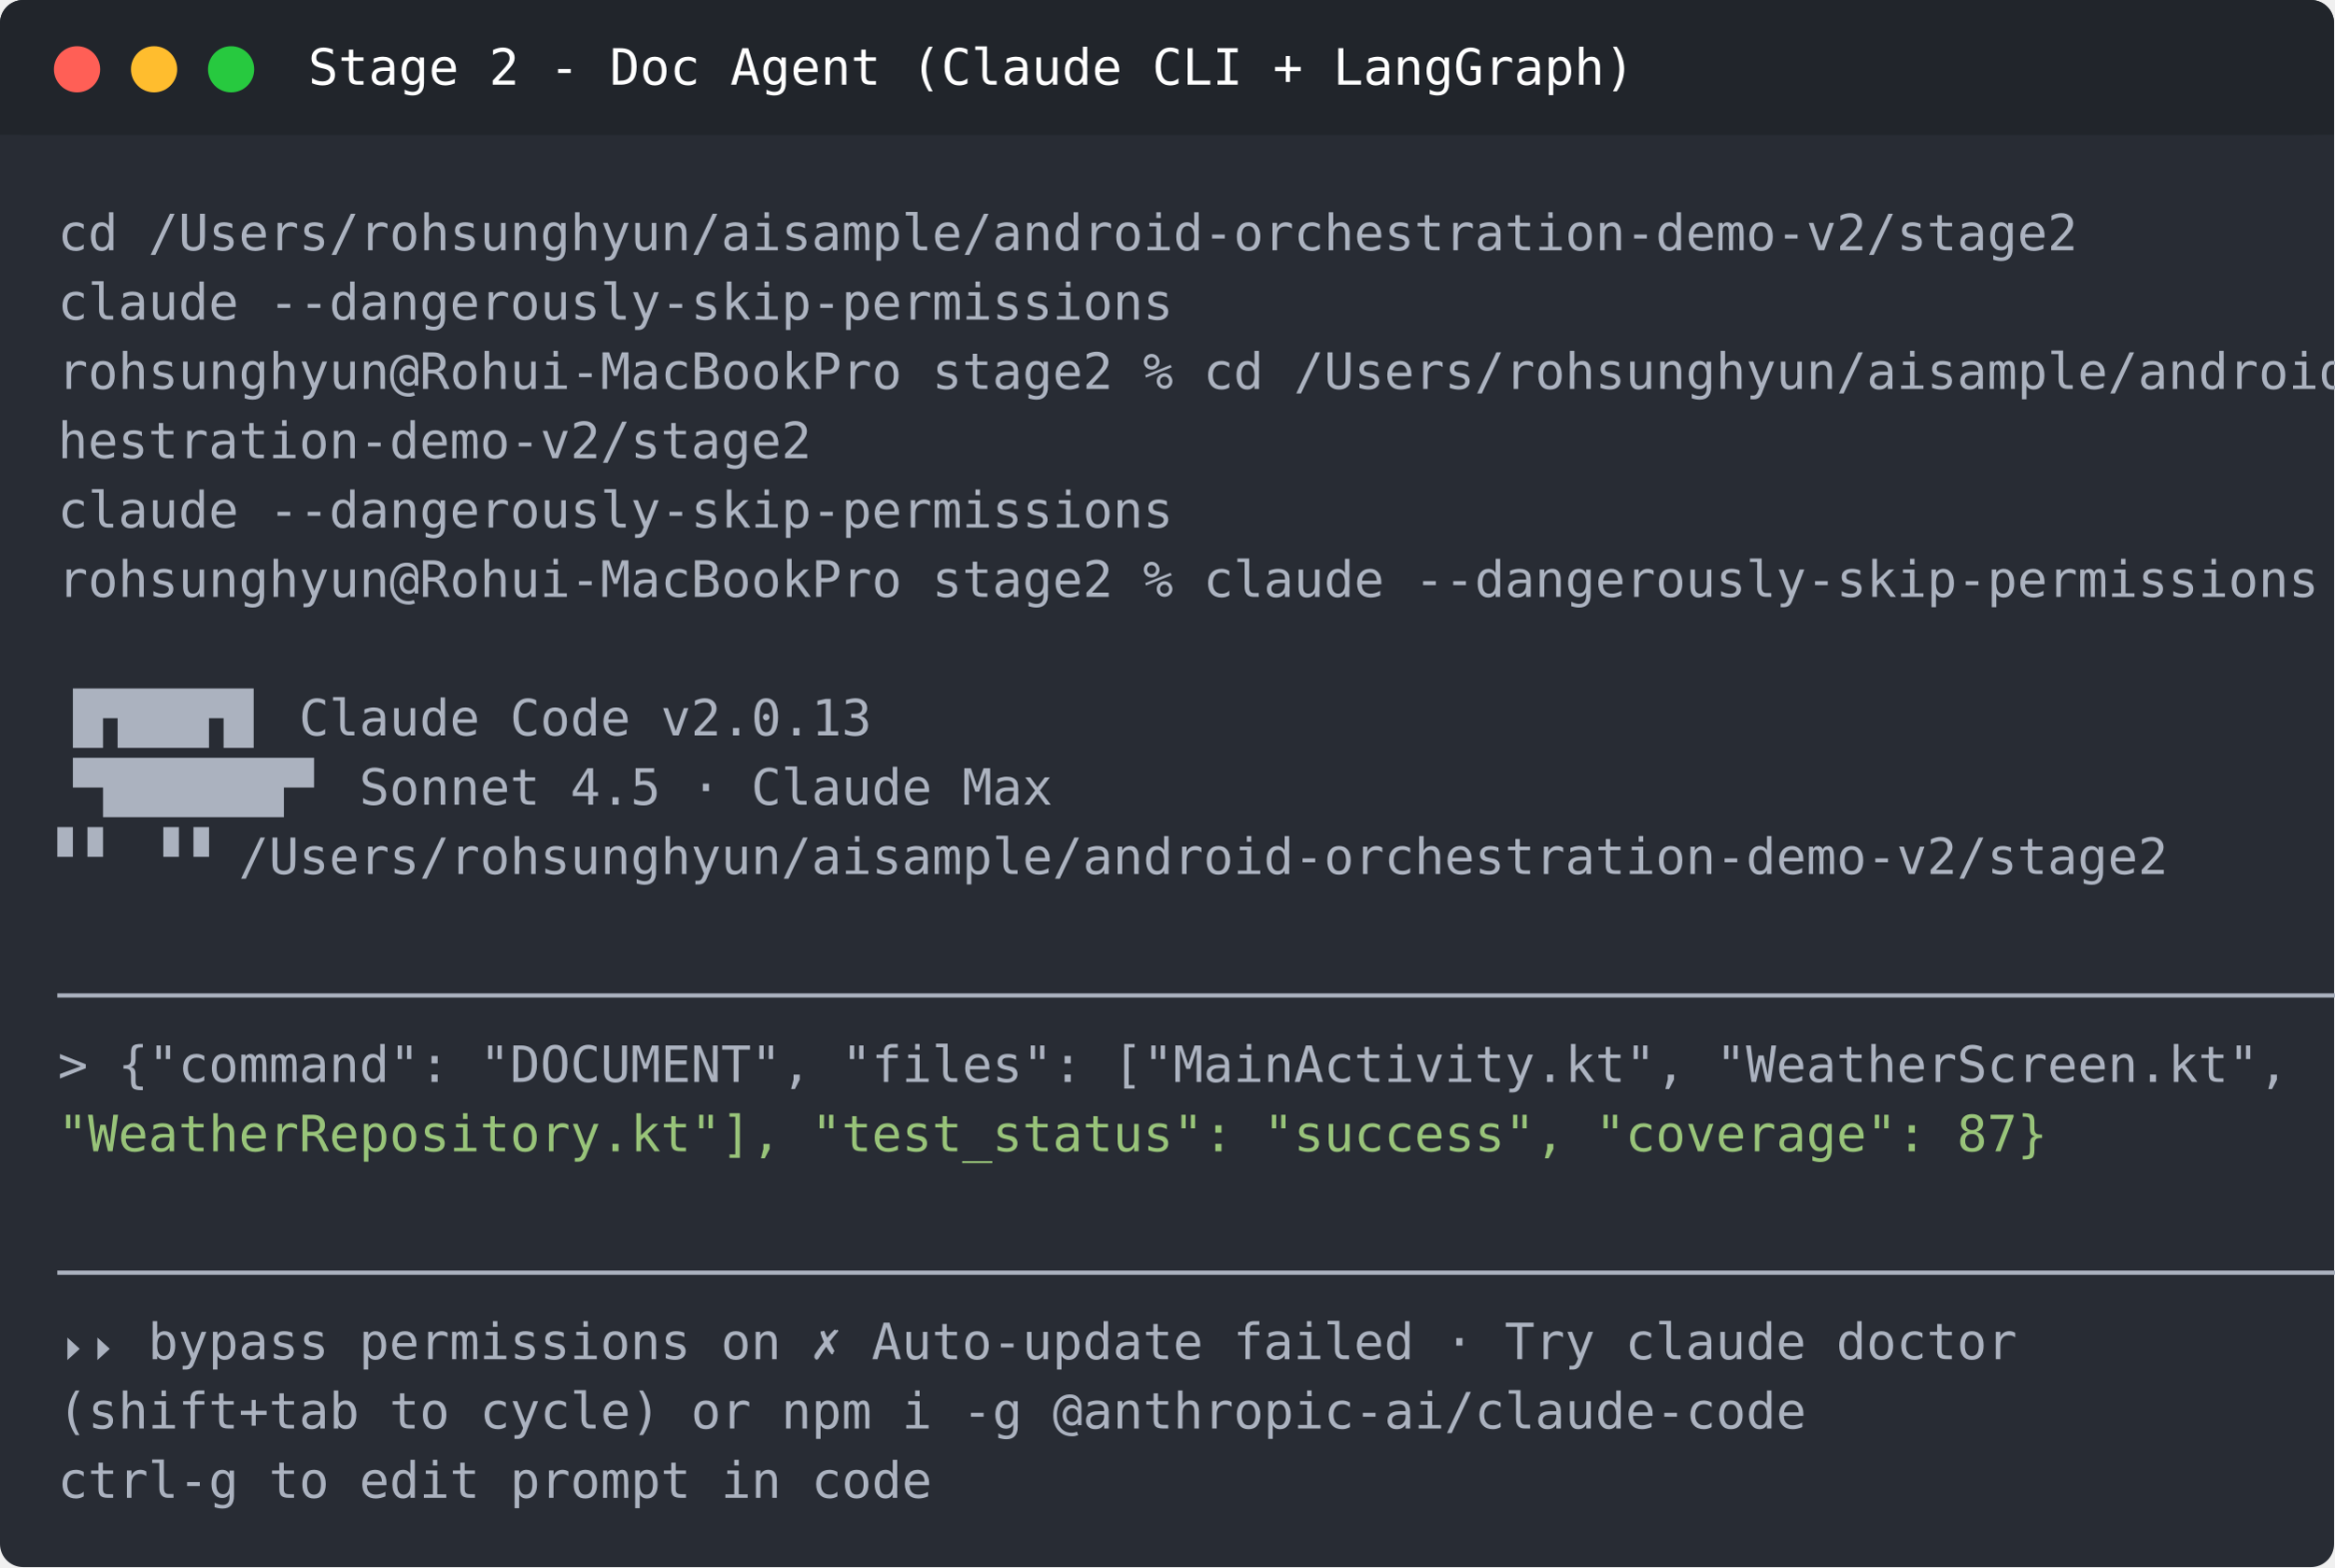
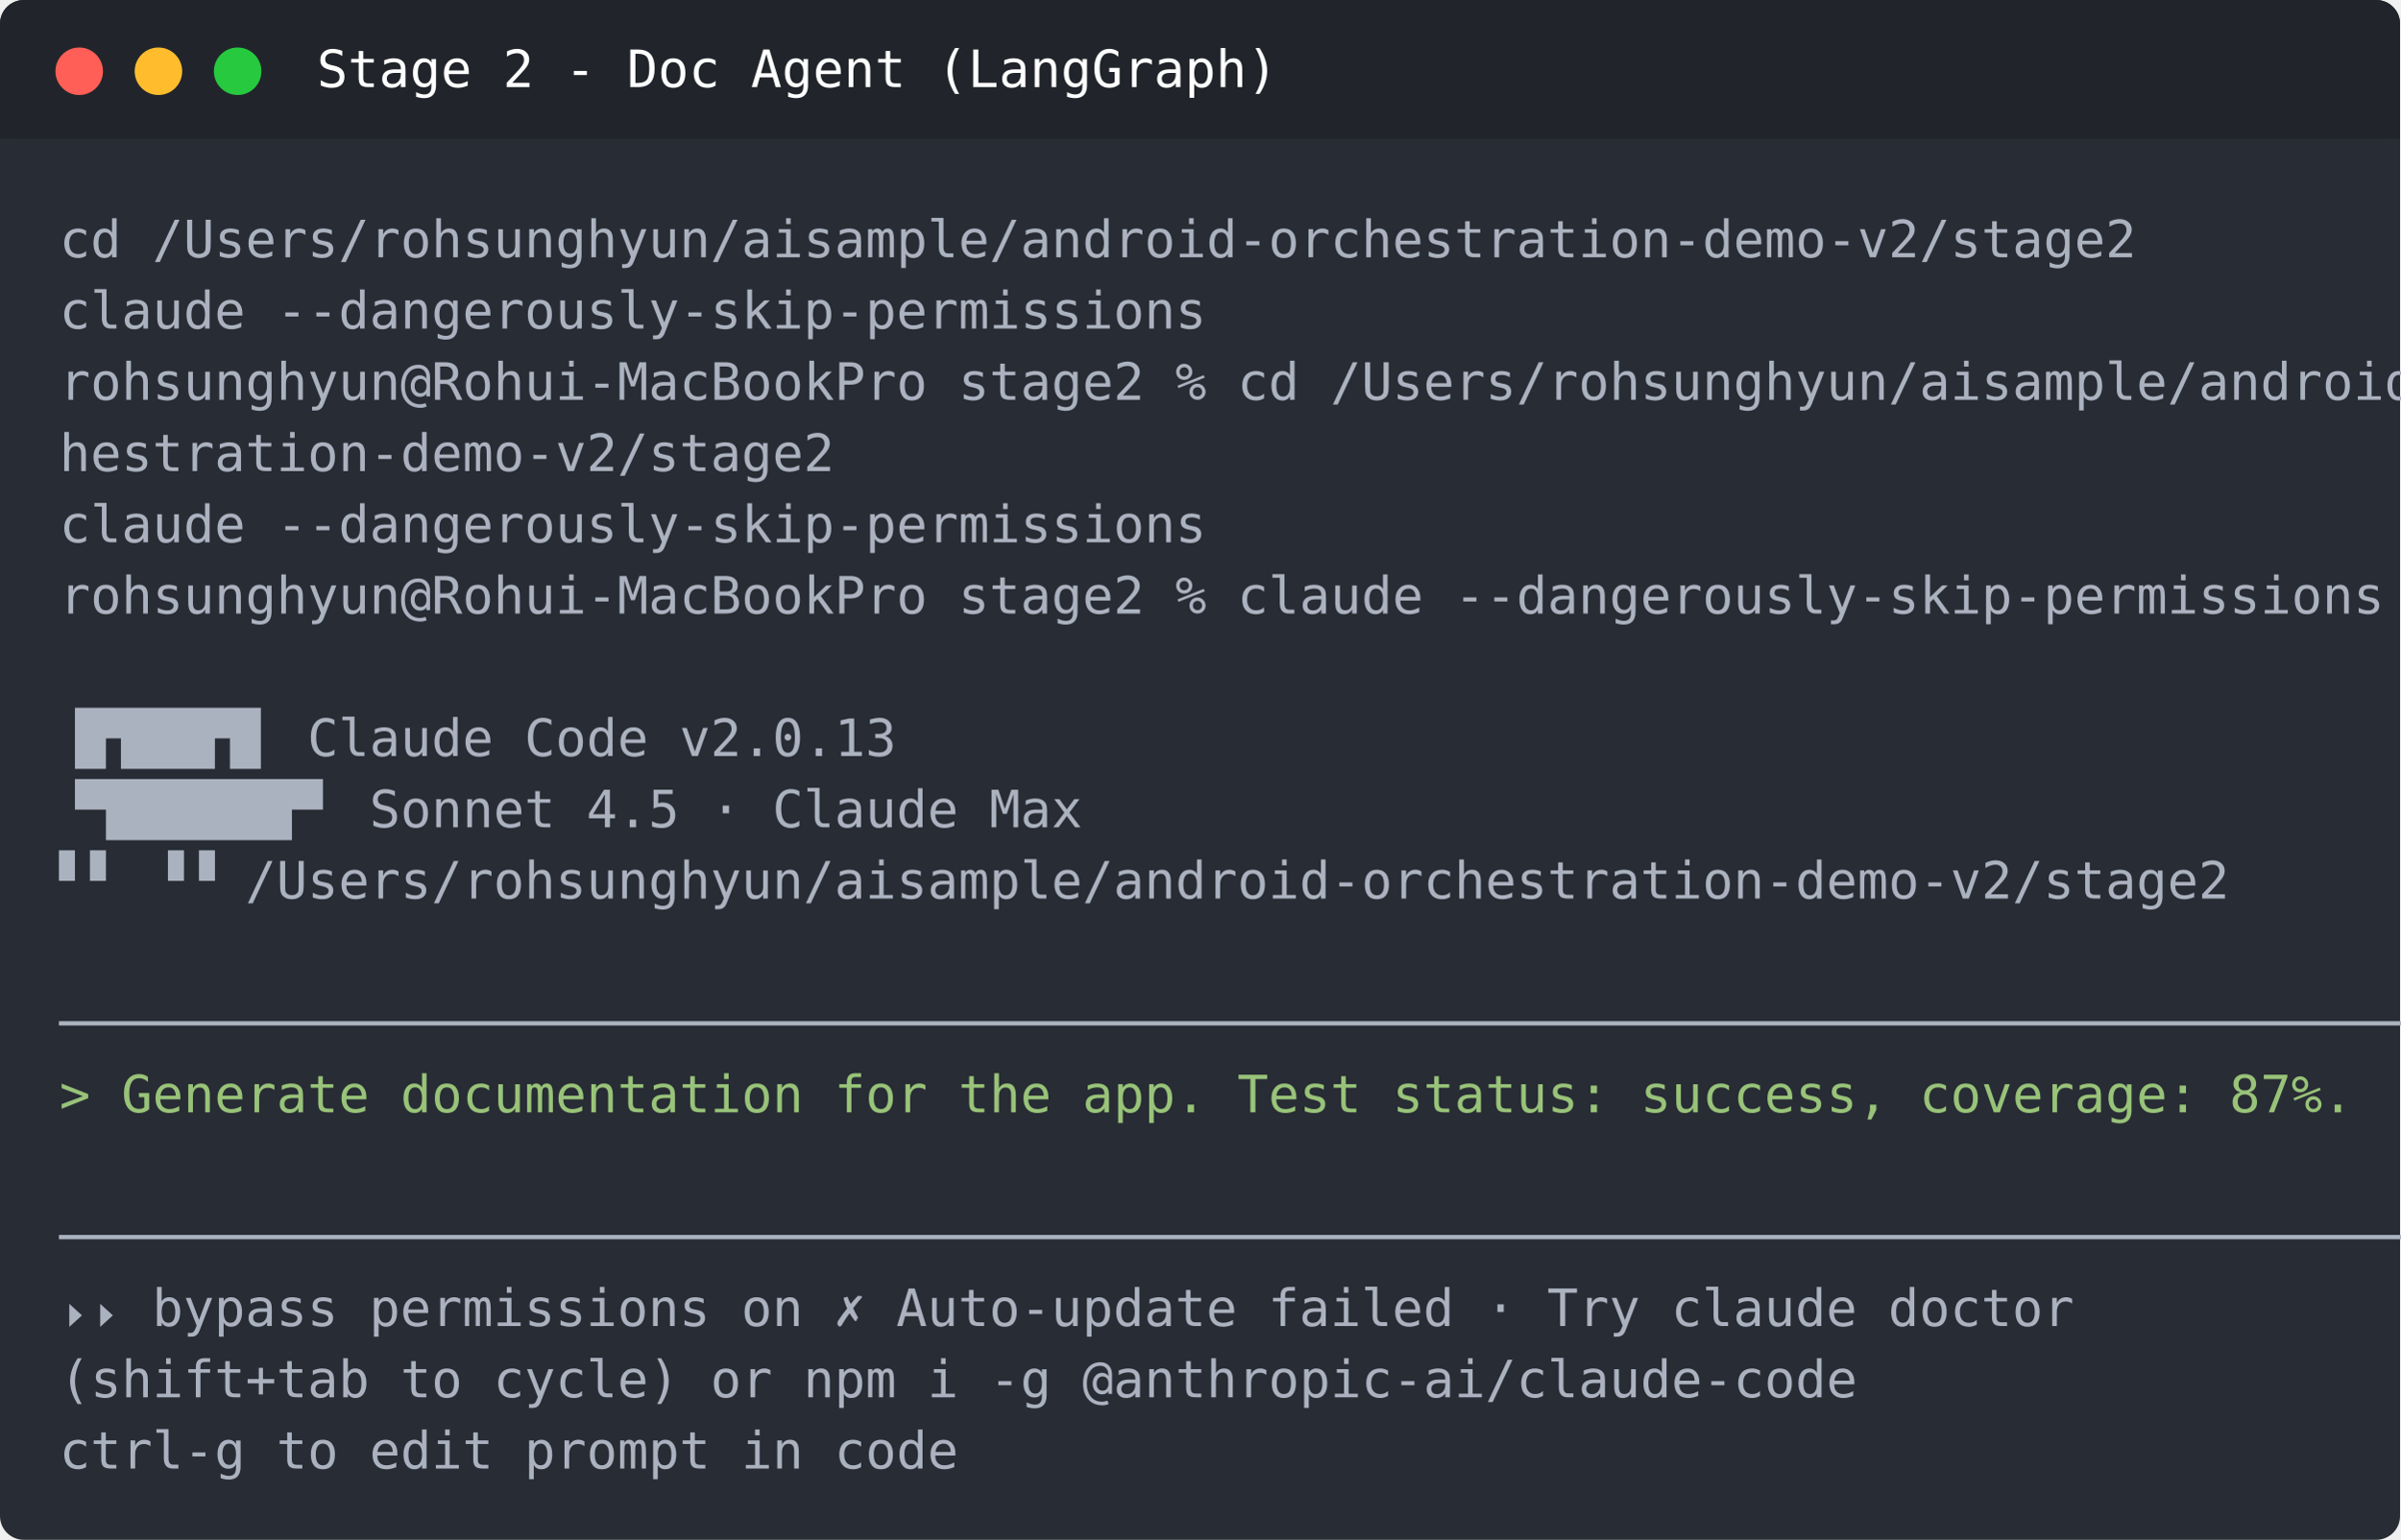
- <svg xmlns="http://www.w3.org/2000/svg" width="606.0" height="407" viewBox="0 0 606.0 407">
+ <svg xmlns="http://www.w3.org/2000/svg" width="606.0" height="389" viewBox="0 0 606.0 389">
  <style>
        .terminal-bg { fill: #282c34; }
        .terminal-header { fill: #21252b; }
        .terminal-button { stroke: none; }
        .terminal-text {
            fill: #abb2bf;
            font-family: 'Monaco', 'Menlo', 'Ubuntu Mono', 'Consolas', monospace;
            font-size: 13px;
            white-space: pre;
        }
        .terminal-title { fill: #ffffff; font-size: 13px; }
        .success { fill: #98c379; }
        .info { fill: #61afef; }
    </style>
-   <rect class="terminal-bg" width="606.0" height="407" rx="6" />
+   <rect class="terminal-bg" width="606.0" height="389" rx="6" />
  <rect class="terminal-header" width="606.0" height="35" rx="6" />
  <rect class="terminal-header" y="29" width="606.0" height="6" />
  <circle class="terminal-button" cx="20" cy="18" r="6" fill="#ff5f56" />
  <circle class="terminal-button" cx="40" cy="18" r="6" fill="#ffbd2e" />
  <circle class="terminal-button" cx="60" cy="18" r="6" fill="#27c93f" />
-   <text class="terminal-text terminal-title" x="80" y="22">Stage 2 - Doc Agent (Claude CLI + LangGraph)</text>
+   <text class="terminal-text terminal-title" x="80" y="22">Stage 2 - Doc Agent (LangGraph)</text>
  <text class="terminal-text" x="15" y="65">cd /Users/rohsunghyun/aisample/android-orchestration-demo-v2/stage2</text>
  <text class="terminal-text" x="15" y="83">claude --dangerously-skip-permissions</text>
  <text class="terminal-text" x="15" y="101">rohsunghyun@Rohui-MacBookPro stage2 % cd /Users/rohsunghyun/aisample/android-orc</text>
  <text class="terminal-text" x="15" y="119">hestration-demo-v2/stage2</text>
  <text class="terminal-text" x="15" y="137">claude --dangerously-skip-permissions</text>
  <text class="terminal-text" x="15" y="155">rohsunghyun@Rohui-MacBookPro stage2 % claude --dangerously-skip-permissions</text>
  <text class="terminal-text" x="15" y="173" />
  <text class="terminal-text" x="15" y="191"> ▐▛███▜▌   Claude Code v2.0.13</text>
  <text class="terminal-text" x="15" y="209">▝▜█████▛▘  Sonnet 4.5 · Claude Max</text>
  <text class="terminal-text" x="15" y="227">  ▘▘ ▝▝    /Users/rohsunghyun/aisample/android-orchestration-demo-v2/stage2</text>
  <text class="terminal-text" x="15" y="245" />
  <text class="terminal-text" x="15" y="263">────────────────────────────────────────────────────────────────────────────────</text>
-   <text class="terminal-text" x="15" y="281">&gt; {"command": "DOCUMENT", "files": ["MainActivity.kt", "WeatherScreen.kt",</text>
-   <text class="terminal-text success" x="15" y="299">  "WeatherRepository.kt"], "test_status": "success", "coverage": 87}</text>
-   <text class="terminal-text" x="15" y="317" />
-   <text class="terminal-text" x="15" y="335">────────────────────────────────────────────────────────────────────────────────</text>
-   <text class="terminal-text" x="15" y="353">  ⏵⏵ bypass permissions on           ✗ Auto-update failed · Try claude doctor</text>
-   <text class="terminal-text" x="15" y="371">  (shift+tab to cycle)               or npm i -g @anthropic-ai/claude-code</text>
-   <text class="terminal-text" x="15" y="389">                                                 ctrl-g to edit prompt in code</text>
+   <text class="terminal-text success" x="15" y="281">&gt; Generate documentation for the app. Test status: success, coverage: 87%.</text>
+   <text class="terminal-text" x="15" y="299" />
+   <text class="terminal-text" x="15" y="317">────────────────────────────────────────────────────────────────────────────────</text>
+   <text class="terminal-text" x="15" y="335">  ⏵⏵ bypass permissions on           ✗ Auto-update failed · Try claude doctor</text>
+   <text class="terminal-text" x="15" y="353">  (shift+tab to cycle)               or npm i -g @anthropic-ai/claude-code</text>
+   <text class="terminal-text" x="15" y="371">                                                 ctrl-g to edit prompt in code</text>
</svg>
